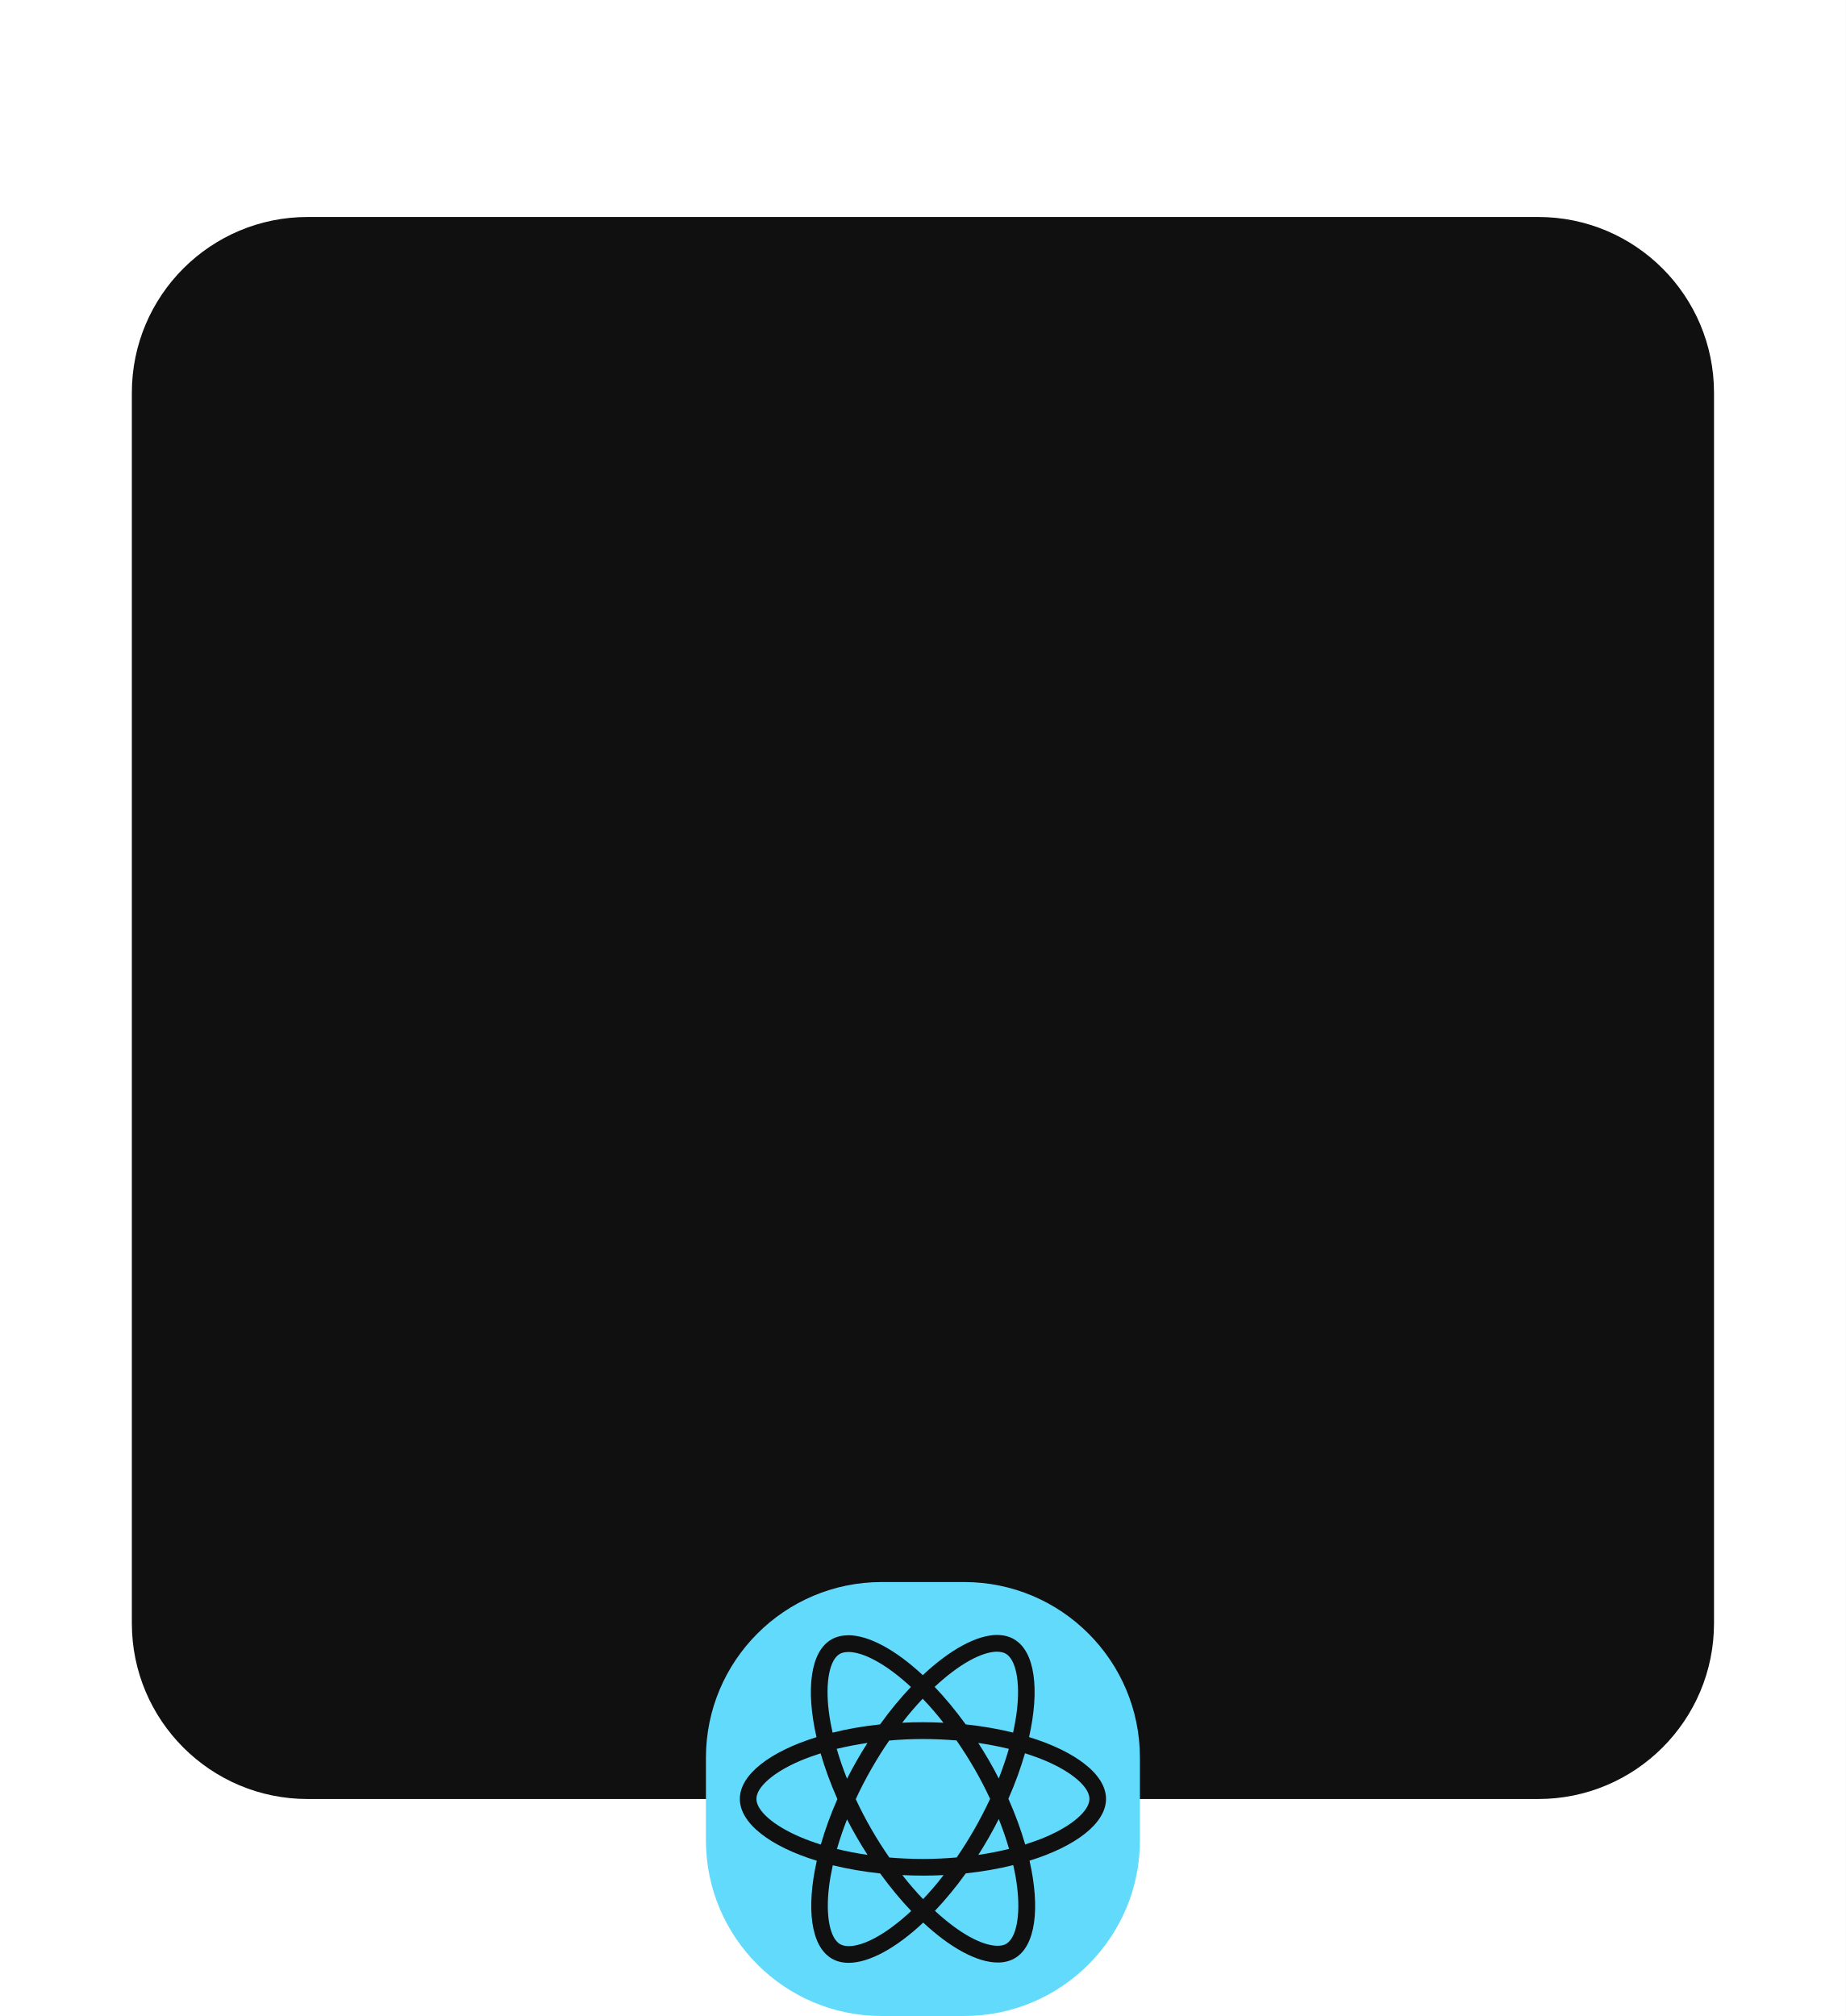
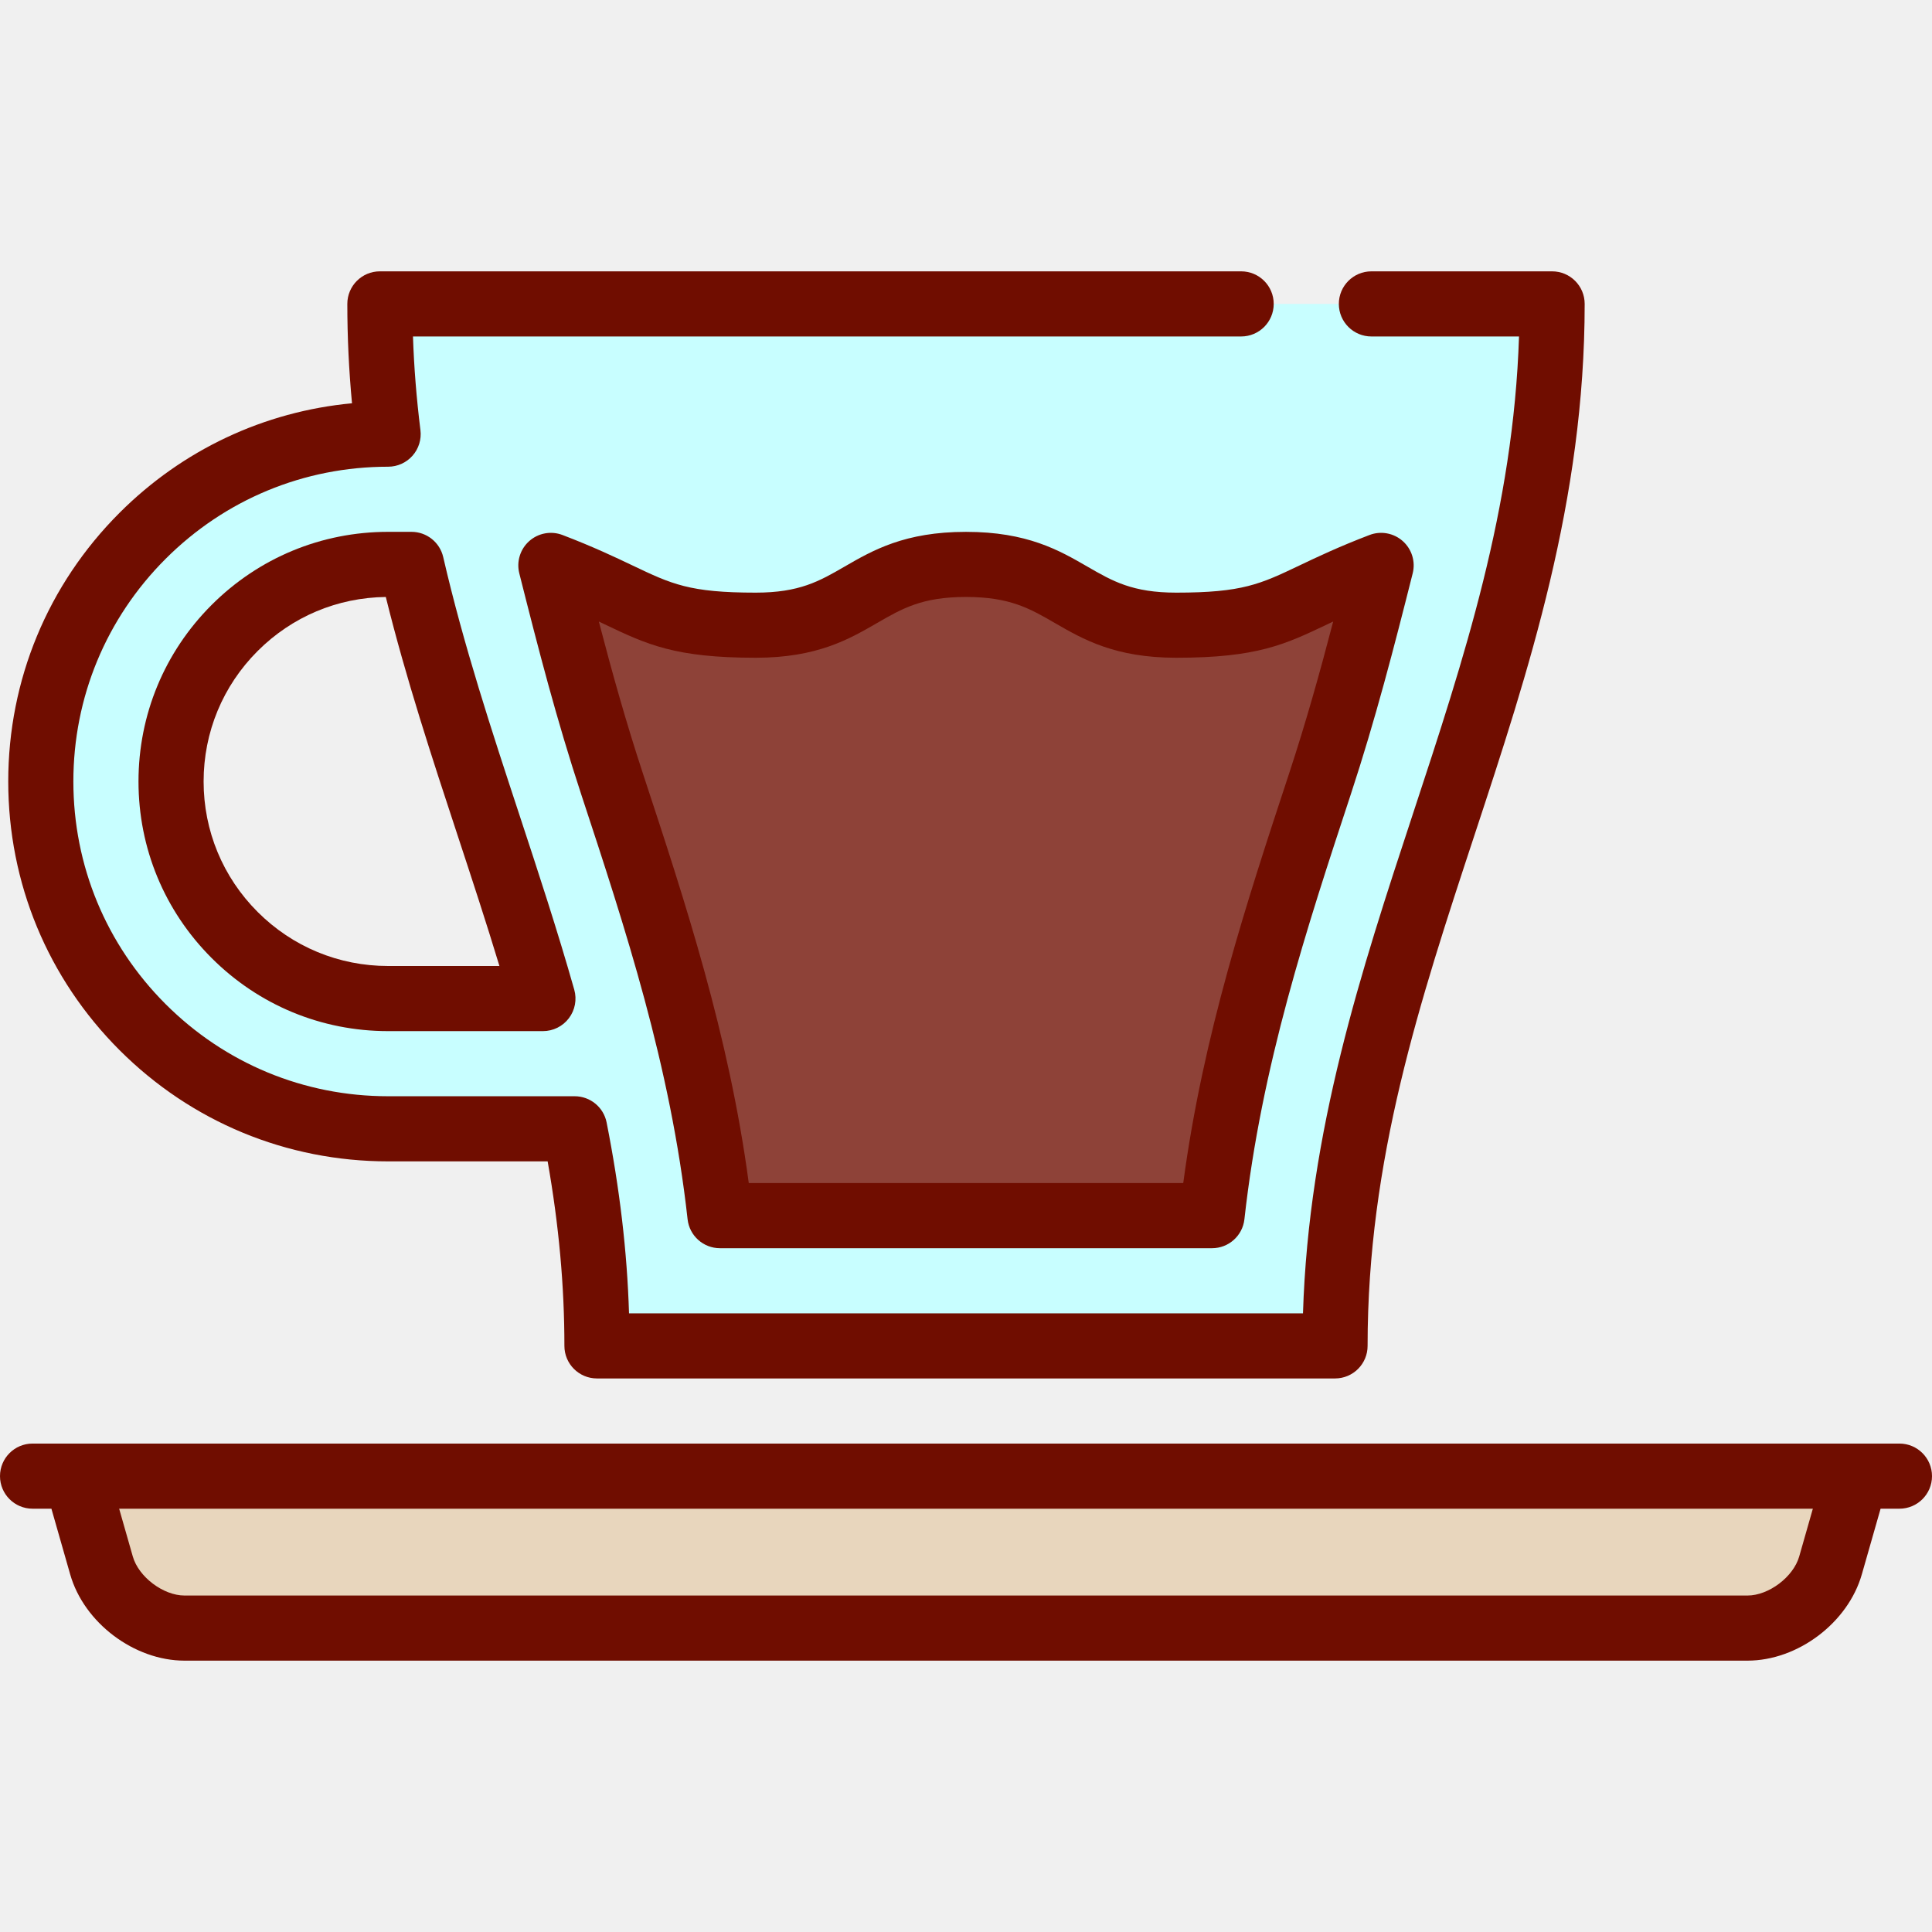
- <svg xmlns="http://www.w3.org/2000/svg" width="672" height="734" viewBox="0 0 672 734" fill="none">
-   <rect width="672" height="734" fill="white" />
-   <path d="M560 79H112C76.654 79 48 107.654 48 143V591C48 626.346 76.654 655 112 655H560C595.346 655 624 626.346 624 591V143C624 107.654 595.346 79 560 79Z" fill="#101010" />
-   <path d="M257 640C257 604.654 285.654 576 321 576H351C386.346 576 415 604.654 415 640V670C415 705.346 386.346 734 351 734H321C285.654 734 257 705.346 257 670V640Z" fill="#61DAFB" />
-   <path d="M402.656 654.962C402.656 646.081 391.597 637.665 374.641 632.446C378.553 615.067 376.814 601.24 369.152 596.814C367.385 595.775 365.32 595.284 363.065 595.284V601.377C364.315 601.377 365.32 601.623 366.162 602.087C369.858 604.219 371.461 612.334 370.211 622.773C369.912 625.341 369.423 628.046 368.825 630.806C363.499 629.495 357.684 628.484 351.57 627.828C347.902 622.773 344.098 618.182 340.266 614.165C349.125 605.886 357.44 601.35 363.092 601.35V595.256C355.619 595.256 345.837 600.612 335.946 609.902C326.055 600.667 316.272 595.366 308.799 595.366V601.459C314.424 601.459 322.767 605.968 331.625 614.193C327.821 618.209 324.017 622.773 320.402 627.828C314.261 628.484 308.446 629.495 303.12 630.833C302.495 628.101 302.033 625.45 301.707 622.909C300.43 612.471 302.006 604.355 305.675 602.197C306.49 601.705 307.549 601.486 308.799 601.486V595.393C306.517 595.393 304.452 595.885 302.658 596.923C295.023 601.35 293.311 615.149 297.251 632.473C280.349 637.719 269.344 646.108 269.344 654.962C269.344 663.842 280.403 672.258 297.359 677.477C293.447 694.856 295.186 708.683 302.849 713.109C304.615 714.148 306.68 714.639 308.963 714.639C316.435 714.639 326.218 709.284 336.109 699.993C346 709.229 355.782 714.53 363.255 714.53C365.537 714.53 367.603 714.038 369.396 713C377.032 708.573 378.744 694.774 374.804 677.45C391.651 672.231 402.656 663.815 402.656 654.962ZM367.277 636.736C366.271 640.261 365.021 643.895 363.608 647.529C362.494 645.343 361.326 643.157 360.048 640.971C358.798 638.785 357.467 636.654 356.135 634.577C359.994 635.151 363.717 635.861 367.277 636.736ZM354.831 665.837C352.712 669.526 350.538 673.023 348.282 676.275C344.234 676.63 340.13 676.822 336 676.822C331.897 676.822 327.794 676.63 323.772 676.302C321.517 673.051 319.316 669.58 317.196 665.919C315.131 662.339 313.256 658.705 311.544 655.043C313.229 651.382 315.131 647.72 317.169 644.141C319.288 640.452 321.462 636.954 323.718 633.703C327.766 633.347 331.87 633.156 336 633.156C340.103 633.156 344.206 633.347 348.228 633.675C350.483 636.927 352.684 640.397 354.804 644.059C356.869 647.638 358.744 651.273 360.456 654.934C358.744 658.596 356.869 662.257 354.831 665.837ZM363.608 662.285C365.075 665.946 366.325 669.608 367.358 673.16C363.798 674.034 360.048 674.772 356.163 675.346C357.494 673.242 358.826 671.083 360.076 668.87C361.326 666.684 362.494 664.471 363.608 662.285ZM336.054 691.44C333.527 688.817 331 685.893 328.5 682.696C330.946 682.806 333.446 682.888 335.973 682.888C338.527 682.888 341.054 682.833 343.527 682.696C341.081 685.893 338.554 688.817 336.054 691.44ZM315.837 675.346C311.979 674.772 308.256 674.062 304.696 673.187C305.702 669.662 306.952 666.028 308.365 662.394C309.479 664.58 310.647 666.766 311.924 668.952C313.202 671.138 314.506 673.269 315.837 675.346ZM335.918 618.483C338.446 621.106 340.973 624.03 343.473 627.227C341.027 627.117 338.527 627.035 336 627.035C333.446 627.035 330.919 627.09 328.446 627.227C330.891 624.03 333.419 621.106 335.918 618.483ZM315.81 634.577C314.479 636.681 313.147 638.84 311.897 641.053C310.647 643.239 309.479 645.425 308.365 647.611C306.897 643.95 305.647 640.288 304.615 636.736C308.174 635.889 311.924 635.151 315.81 634.577ZM291.218 668.788C281.599 664.662 275.376 659.252 275.376 654.962C275.376 650.671 281.599 645.234 291.218 641.135C293.555 640.124 296.11 639.222 298.745 638.375C300.294 643.731 302.332 649.305 304.859 655.016C302.359 660.7 300.349 666.247 298.827 671.575C296.137 670.728 293.582 669.799 291.218 668.788ZM305.838 707.836C302.142 705.704 300.539 697.589 301.789 687.15C302.088 684.582 302.577 681.877 303.175 679.117C308.501 680.428 314.316 681.44 320.43 682.095C324.098 687.15 327.902 691.741 331.734 695.758C322.875 704.037 314.56 708.573 308.908 708.573C307.685 708.546 306.653 708.3 305.838 707.836ZM370.293 687.014C371.57 697.452 369.994 705.568 366.325 707.726C365.51 708.218 364.451 708.437 363.201 708.437C357.576 708.437 349.233 703.928 340.375 695.703C344.179 691.686 347.983 687.123 351.598 682.068C357.739 681.412 363.554 680.401 368.88 679.062C369.505 681.822 369.994 684.473 370.293 687.014ZM380.755 668.788C378.418 669.799 375.863 670.701 373.228 671.548C371.679 666.192 369.641 660.618 367.114 654.907C369.613 649.223 371.624 643.676 373.146 638.348C375.836 639.195 378.39 640.124 380.782 641.135C390.401 645.261 396.624 650.671 396.624 654.962C396.597 659.252 390.374 664.689 380.755 668.788Z" fill="#101010" />
+ <svg xmlns="http://www.w3.org/2000/svg" version="1.1" id="Layer_1" x="0px" y="0px" viewBox="0 0 512 512" style="enable-background:new 0 0 512 512;" xml:space="preserve">
+   <path style="fill:#E8D6BD;" d="M491.865,391.191L485.1,414.87c-2.612,9.124-12.507,16.591-21.999,16.591H48.899  c-9.492,0-19.387-7.467-21.999-16.591l-6.765-23.679H491.865z" />
+   <path style="fill:#8E4238;" d="M366.005,149.838c-4.89,19.421-9.757,38.314-16.223,57.977  c-11.828,35.898-23.966,72.762-28.58,114.343H190.798c-4.614-41.581-16.752-78.445-28.58-114.343  c-6.466-19.663-11.333-38.555-16.223-57.977c26.026,9.941,26.417,15.843,54.284,15.843c27.855,0,27.855-16.108,55.71-16.108  c27.867,0,27.867,16.108,55.733,16.108C339.588,165.681,339.979,159.779,366.005,149.838z" />
+   <path style="fill:#C8FEFF;" d="M100.674,80.539h310.652c0,101.445-57.528,174.69-57.528,276.135H158.202  c0-20.146-2.278-39.165-5.902-57.528h-49.44c-24.588,0-47.702-9.573-65.087-26.958c-17.385-17.385-26.958-40.5-26.958-65.087  s9.573-47.702,26.958-65.087s40.5-26.958,65.087-26.958C101.468,103.873,100.674,92.402,100.674,80.539z M349.782,207.814  c6.466-19.663,11.333-38.555,16.223-57.977c-26.026,9.941-26.417,15.843-54.284,15.843s-27.867-16.108-55.733-16.108  c-27.855,0-27.855,16.108-55.71,16.108c-27.867,0-28.258-5.902-54.284-15.843c4.89,19.421,9.757,38.314,16.223,57.977  c11.828,35.898,23.966,72.762,28.58,114.343h130.405C325.816,280.576,337.955,243.712,349.782,207.814z M102.86,264.629h41.018  c-10.965-38.67-25.704-75.477-34.828-115.056h-6.19c-15.372,0-29.811,5.983-40.684,16.844  c-10.861,10.873-16.844,25.312-16.844,40.684s5.983,29.811,16.844,40.684C73.049,258.646,87.489,264.629,102.86,264.629z" />
+   <g>
+     <path style="fill:#700D00;" d="M102.858,307.775h42.273c2.986,16.936,4.441,32.998,4.441,48.899c0,4.767,3.862,8.629,8.629,8.629   h195.596c4.767,0,8.629-3.862,8.629-8.629c0-49.341,13.762-91.127,28.331-135.368c14.356-43.587,29.198-88.658,29.198-140.767   c0-4.767-3.862-8.629-8.629-8.629h-47.889c-4.767,0-8.629,3.862-8.629,8.629s3.862,8.629,8.629,8.629h39.119   c-1.482,45.634-14.479,85.101-28.191,126.739c-13.556,41.163-27.547,83.648-29.062,132.137H166.698   c-0.506-16.392-2.464-33.022-5.938-50.575c-0.8-4.041-4.345-6.953-8.465-6.953h-49.437c-22.281,0-43.228-8.676-58.985-24.432   c-15.755-15.755-24.431-36.702-24.431-58.984c-0.001-22.281,8.675-43.229,24.43-58.984c15.755-15.756,36.703-24.432,58.986-24.432   c2.474,0,4.829-1.062,6.467-2.916c1.638-1.855,2.401-4.323,2.095-6.778c-1.053-8.477-1.706-16.668-1.977-24.823h219.475   c4.767,0,8.629-3.862,8.629-8.629s-3.862-8.629-8.629-8.629H100.674c-4.767,0-8.629,3.862-8.629,8.629   c0,8.753,0.407,17.44,1.24,26.334c-23.277,2.181-44.877,12.301-61.617,29.04C12.654,154.929,2.183,180.21,2.184,207.101   c0,26.892,10.472,52.173,29.487,71.188C50.687,297.303,75.967,307.775,102.858,307.775z" />
+     <path style="fill:#700D00;" d="M117.459,147.634c-0.903-3.915-4.389-6.691-8.409-6.691h-6.193c-17.67,0-34.284,6.882-46.78,19.377   c-12.494,12.495-19.375,29.109-19.375,46.781s6.882,34.286,19.378,46.781c12.497,12.496,29.11,19.377,46.78,19.377h41.023   c2.705,0,5.252-1.269,6.884-3.426c1.63-2.158,2.155-4.957,1.417-7.558c-4.456-15.707-9.584-31.286-14.544-46.352   C130.356,193.799,122.826,170.924,117.459,147.634z M102.858,256c-13.061,0-25.34-5.087-34.577-14.322   c-9.236-9.234-14.322-21.514-14.322-34.577c0-13.062,5.085-25.341,14.321-34.577c9.089-9.091,21.129-14.162,33.961-14.319   c5.366,21.687,12.29,42.715,19.006,63.113c3.735,11.347,7.567,22.988,11.108,34.681H102.858z" />
+     <path style="fill:#700D00;" d="M182.217,323.107c0.484,4.372,4.179,7.68,8.576,7.68h130.415c4.397,0,8.092-3.308,8.576-7.68   c4.507-40.69,16.546-77.245,28.19-112.597c6.5-19.74,11.469-38.966,16.404-58.562c0.787-3.123-0.23-6.421-2.637-8.559   c-2.407-2.139-5.806-2.758-8.81-1.608c-8.149,3.113-13.947,5.875-18.606,8.094c-10.348,4.929-15.071,7.18-32.605,7.18   c-11.617,0-16.881-3.043-23.545-6.895c-7.469-4.318-15.936-9.213-32.182-9.213s-24.712,4.895-32.18,9.213   c-6.663,3.853-11.926,6.895-23.54,6.895c-17.53,0-22.253-2.249-32.6-7.18c-4.659-2.219-10.456-4.981-18.605-8.094   c-3.005-1.149-6.404-0.53-8.81,1.608c-2.407,2.138-3.424,5.439-2.637,8.559c5.127,20.353,9.901,38.81,16.408,58.568   C165.672,245.869,177.711,282.427,182.217,323.107z M160.249,165.453c11.195,5.334,18.592,8.857,40.023,8.857   c16.245,0,24.711-4.894,32.179-9.213c6.663-3.853,11.926-6.895,23.542-6.895c11.617,0,16.88,3.043,23.544,6.895   c7.469,4.318,15.936,9.213,32.184,9.213c21.434,0,28.832-3.524,40.028-8.857c0.51-0.244,1.029-0.491,1.557-0.742   c-3.556,13.628-7.224,26.739-11.723,40.4c-11.196,33.997-22.75,69.077-28.012,108.416H198.432   c-5.259-39.329-16.814-74.415-28.012-108.416c-4.496-13.653-8.168-26.767-11.724-40.399   C159.223,164.963,159.739,165.21,160.249,165.453z" />
+     <path style="fill:#700D00;" d="M503.371,382.562H8.629c-4.767,0-8.629,3.862-8.629,8.629s3.862,8.629,8.629,8.629h4.996   l4.977,17.417c3.661,12.814,16.968,22.852,30.297,22.852h414.202c13.328,0,26.635-10.039,30.298-22.852l4.976-17.417h4.996   c4.767,0,8.629-3.862,8.629-8.629S508.138,382.562,503.371,382.562z M476.804,412.496c-1.546,5.409-8.078,10.336-13.703,10.336   H48.899c-5.626,0-12.157-4.927-13.702-10.336l-3.622-12.676h448.85L476.804,412.496z" />
+   </g>
+   <g>
+ </g>
+   <g>
+ </g>
+   <g>
+ </g>
+   <g>
+ </g>
+   <g>
+ </g>
+   <g>
+ </g>
+   <g>
+ </g>
+   <g>
+ </g>
+   <g>
+ </g>
+   <g>
+ </g>
+   <g>
+ </g>
+   <g>
+ </g>
+   <g>
+ </g>
+   <g>
+ </g>
+   <g>
+ </g>
</svg>
